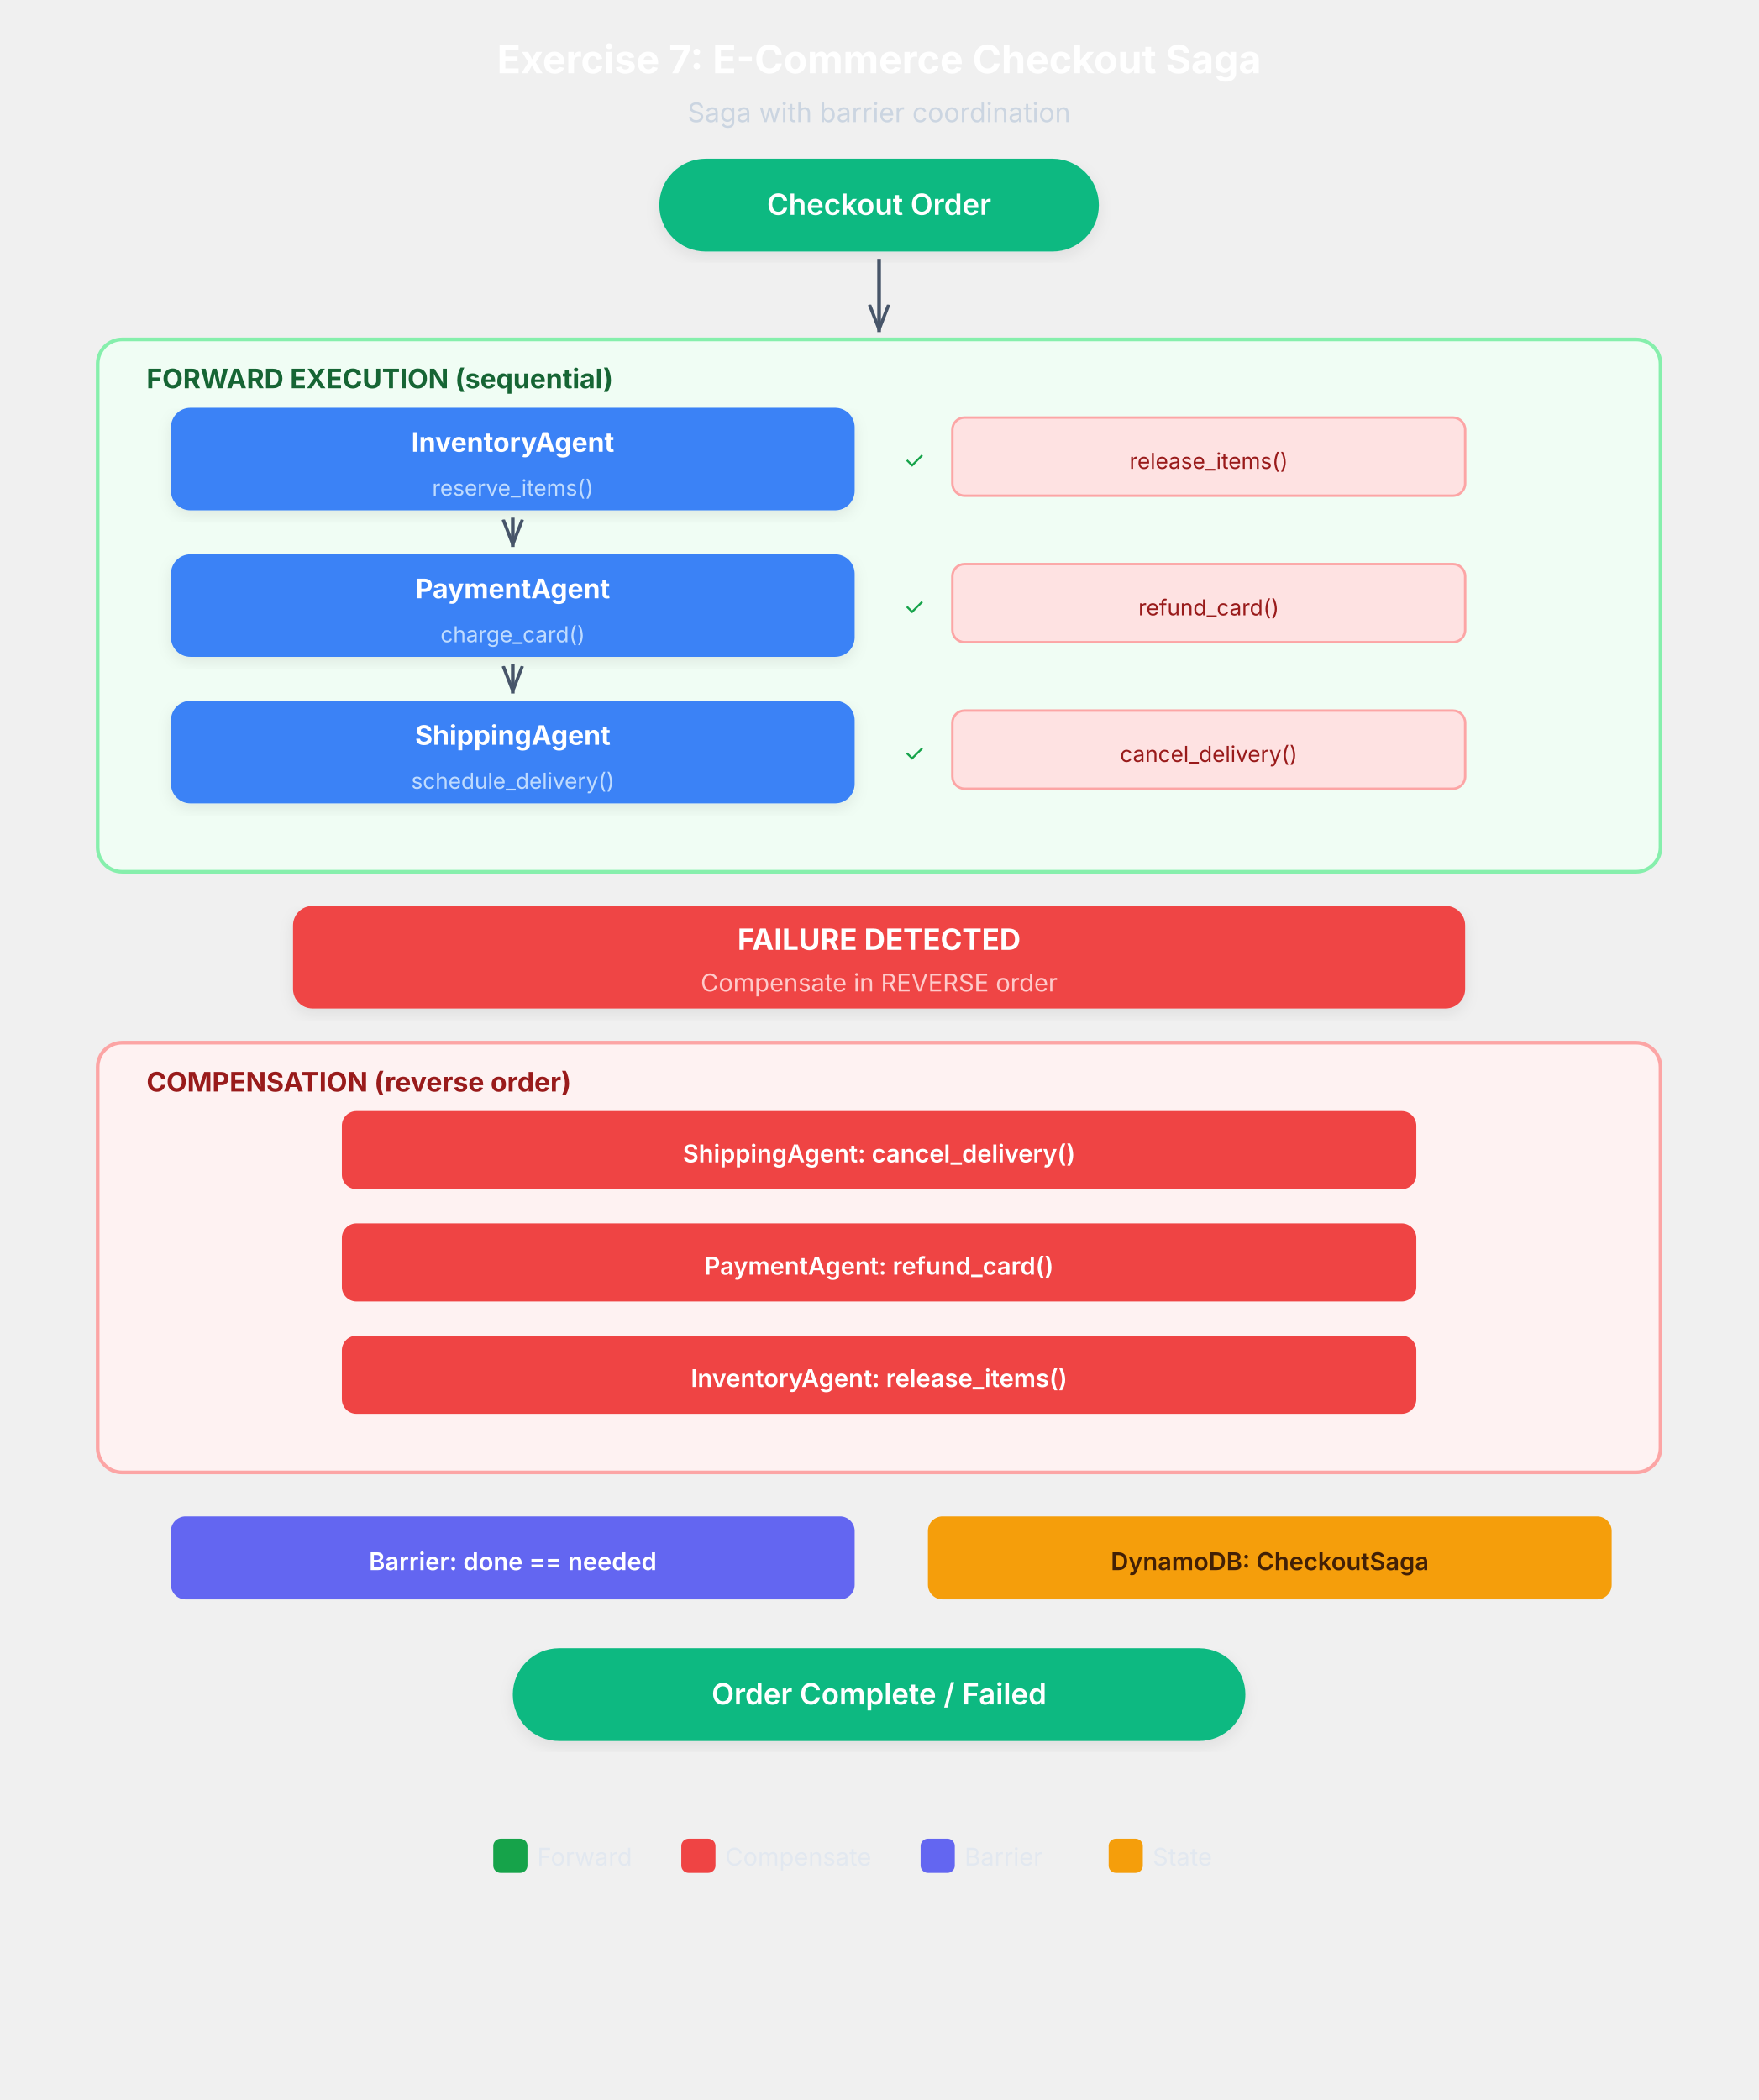
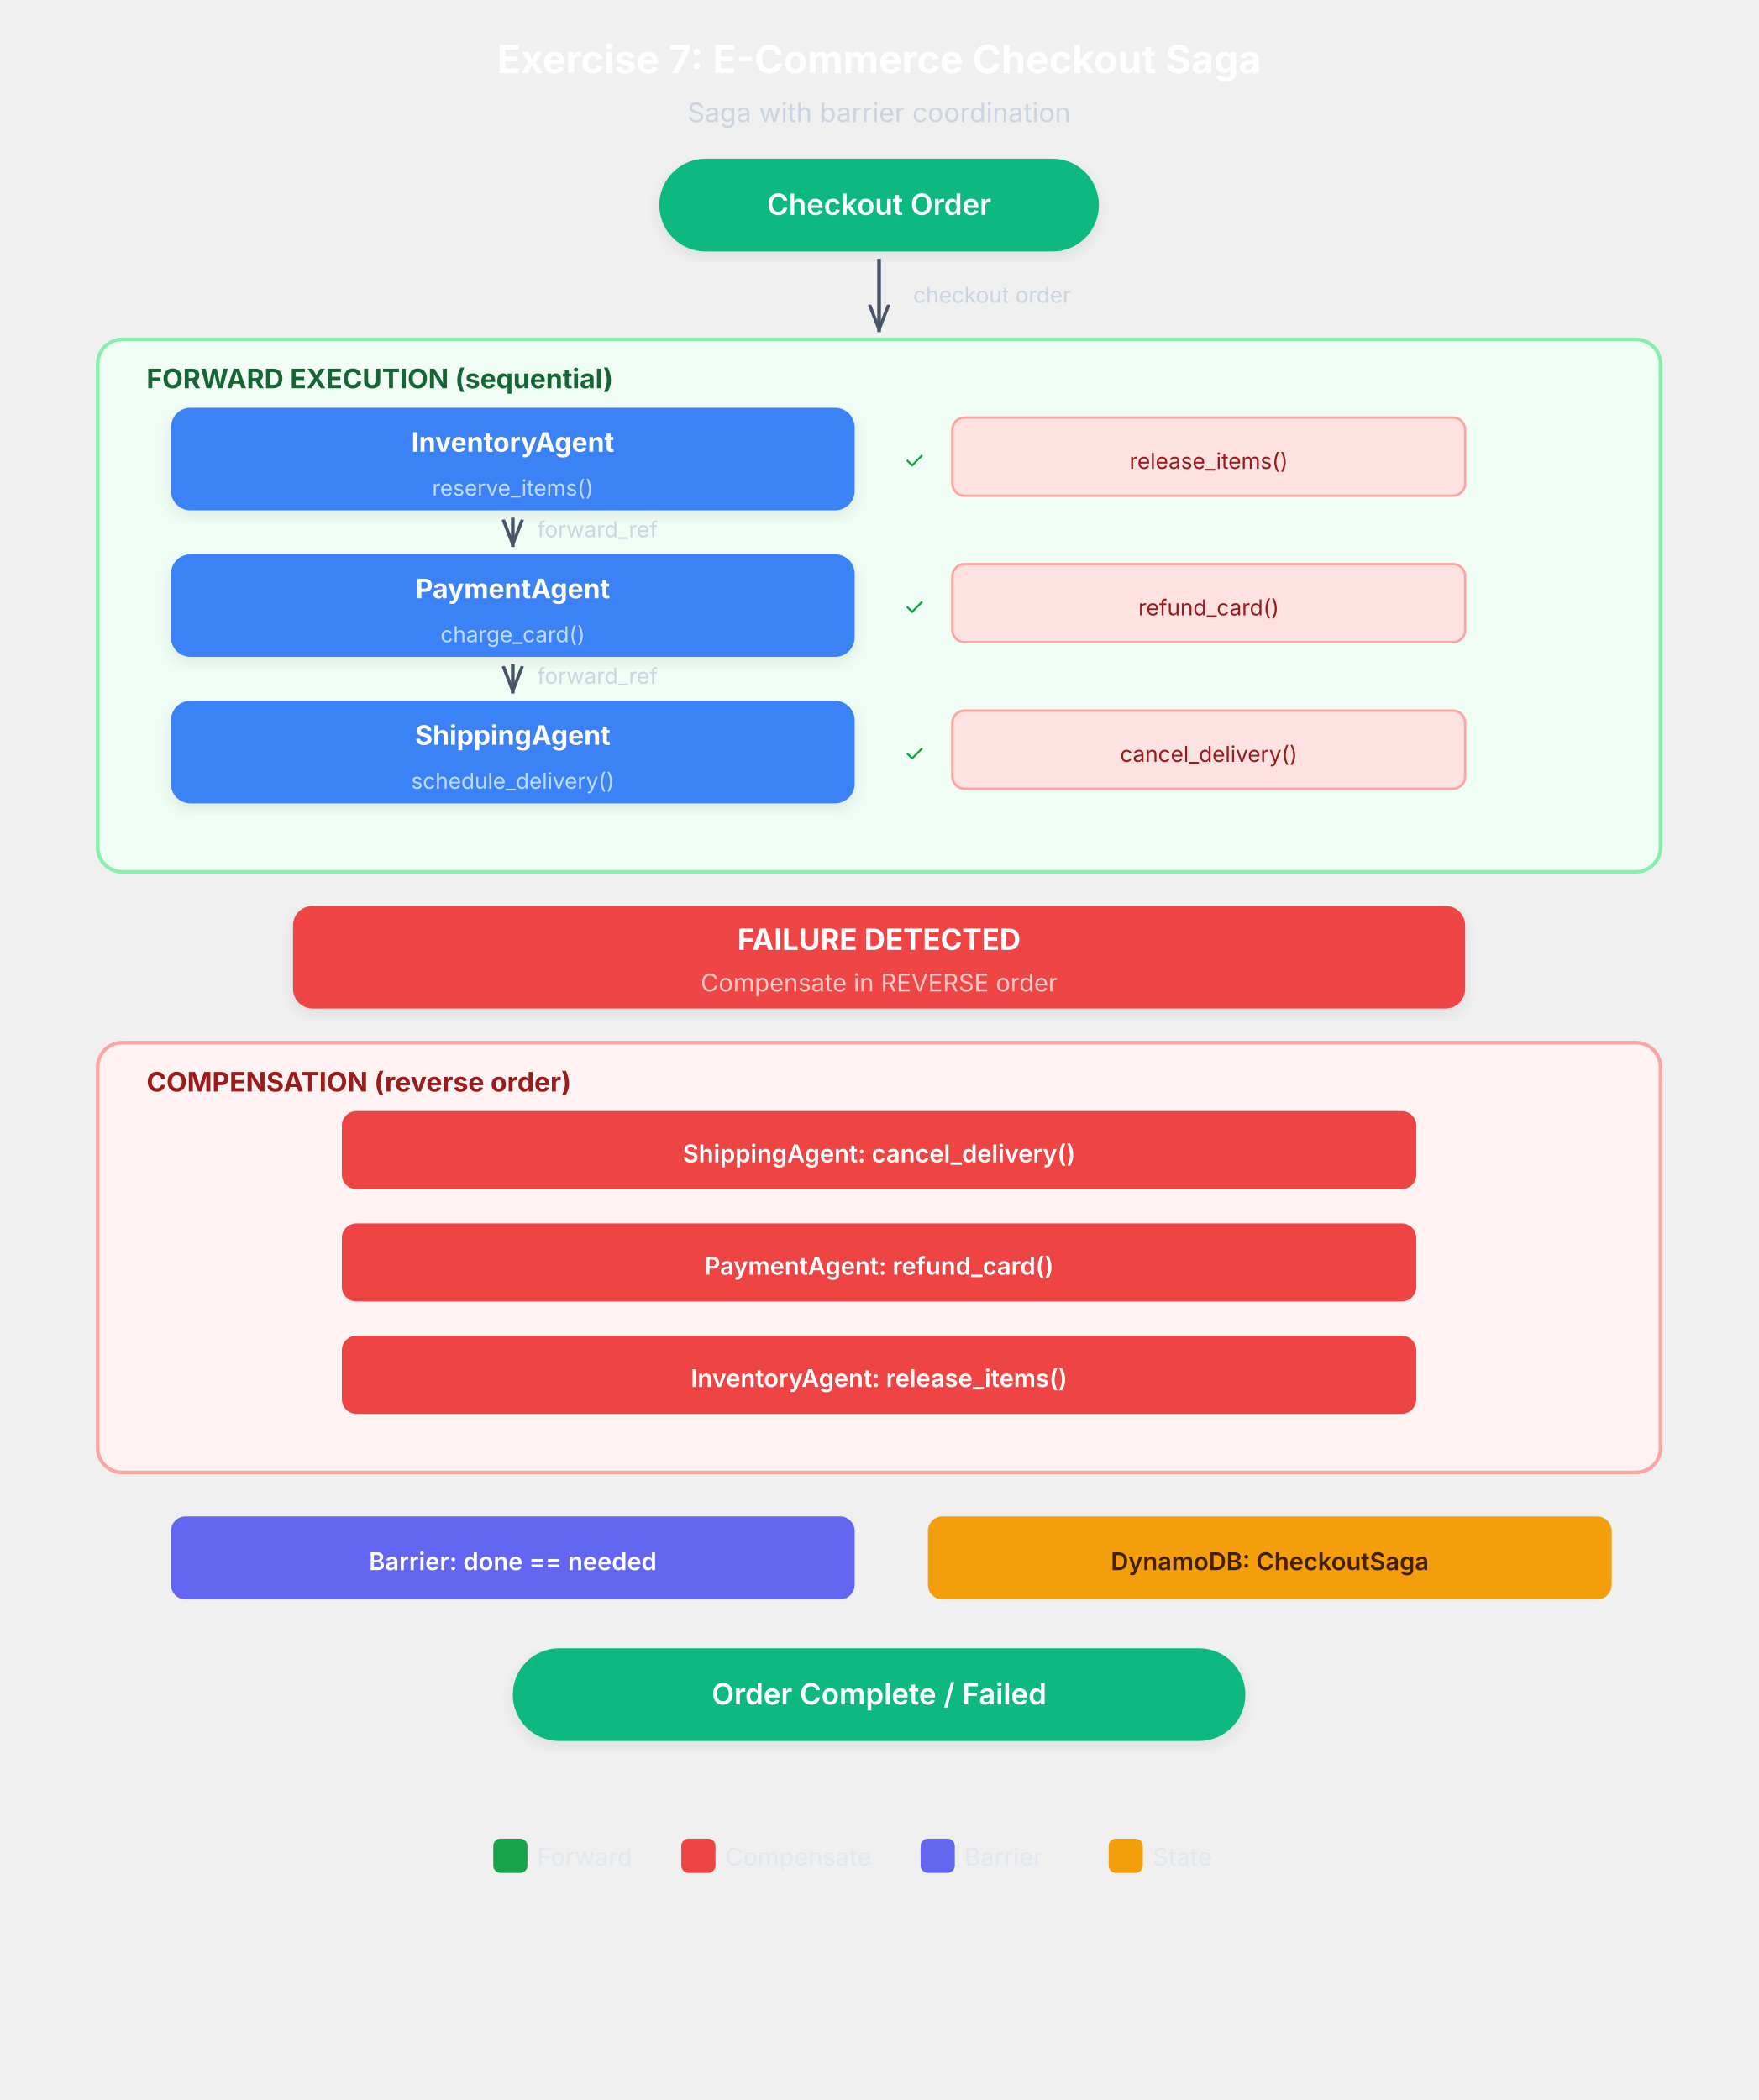
<svg xmlns="http://www.w3.org/2000/svg" viewBox="0 0 720 860" font-family="system-ui, -apple-system, &quot;Segoe UI&quot;, sans-serif">
  <defs>
    <filter id="sh" x="-4%" y="-4%" width="108%" height="116%">
      <feDropShadow dx="0" dy="2" stdDeviation="3" flood-opacity="0.08" />
    </filter>
    <marker id="a" viewBox="0 0 10 8" refX="10" refY="4" markerWidth="8" markerHeight="6" orient="auto">
      <path d="M0,0.5 L9,4 L0,7.5" fill="none" stroke="#475569" stroke-width="1.2" stroke-linejoin="round" />
    </marker>
    <marker id="ah" viewBox="0 0 10 8" refX="10" refY="4" markerWidth="8" markerHeight="6" orient="auto">
      <path d="M0,0.5 L9,4 L0,7.5" fill="none" stroke="#475569" stroke-width="1.2" stroke-linejoin="round" />
    </marker>
  </defs>
  <text x="360" y="30" text-anchor="middle" font-size="16" font-weight="700" fill="#ffffff">Exercise 7: E-Commerce Checkout Saga</text>
  <text x="360" y="50" text-anchor="middle" font-size="11" fill="#cbd5e1">Saga with barrier coordination</text>
  <rect x="270" y="65" width="180" height="38" rx="19" fill="#10b981" filter="url(#sh)" />
  <text x="360" y="88" text-anchor="middle" font-size="12" font-weight="600" fill="white">Checkout Order</text>
  <rect x="40" y="139" width="640" height="218" rx="10" fill="#f0fdf4" stroke="#86efac" stroke-width="1.5" />
  <text x="60" y="159" font-size="11" font-weight="700" fill="#166534">FORWARD EXECUTION (sequential)</text>
  <rect x="70" y="167" width="280" height="42" rx="8" fill="#3b82f6" filter="url(#sh)" />
  <text x="210" y="185" text-anchor="middle" font-size="11" font-weight="700" fill="white">InventoryAgent</text>
  <text x="210" y="203" text-anchor="middle" font-size="9" fill="#bfdbfe">reserve_items()</text>
  <text x="370" y="192" font-size="10" fill="#16a34a">✓</text>
  <rect x="390" y="171" width="210" height="32" rx="5" fill="#fee2e2" stroke="#fca5a5" stroke-width="1" />
  <text x="495" y="192" text-anchor="middle" font-size="9" fill="#991b1b">release_items()</text>
  <rect x="70" y="227" width="280" height="42" rx="8" fill="#3b82f6" filter="url(#sh)" />
  <text x="210" y="245" text-anchor="middle" font-size="11" font-weight="700" fill="white">PaymentAgent</text>
  <text x="210" y="263" text-anchor="middle" font-size="9" fill="#bfdbfe">charge_card()</text>
  <text x="370" y="252" font-size="10" fill="#16a34a">✓</text>
  <rect x="390" y="231" width="210" height="32" rx="5" fill="#fee2e2" stroke="#fca5a5" stroke-width="1" />
  <text x="495" y="252" text-anchor="middle" font-size="9" fill="#991b1b">refund_card()</text>
  <rect x="70" y="287" width="280" height="42" rx="8" fill="#3b82f6" filter="url(#sh)" />
  <text x="210" y="305" text-anchor="middle" font-size="11" font-weight="700" fill="white">ShippingAgent</text>
  <text x="210" y="323" text-anchor="middle" font-size="9" fill="#bfdbfe">schedule_delivery()</text>
  <text x="370" y="312" font-size="10" fill="#16a34a">✓</text>
  <rect x="390" y="291" width="210" height="32" rx="5" fill="#fee2e2" stroke="#fca5a5" stroke-width="1" />
  <text x="495" y="312" text-anchor="middle" font-size="9" fill="#991b1b">cancel_delivery()</text>
  <rect x="120" y="371" width="480" height="42" rx="8" fill="#ef4444" filter="url(#sh)" />
  <text x="360" y="389" text-anchor="middle" font-size="12" font-weight="700" fill="white">FAILURE DETECTED</text>
  <text x="360" y="406" text-anchor="middle" font-size="10" fill="#fecaca">Compensate in REVERSE order</text>
  <rect x="40" y="427" width="640" height="176" rx="10" fill="#fef2f2" stroke="#fca5a5" stroke-width="1.5" />
  <text x="60" y="447" font-size="11" font-weight="700" fill="#991b1b">COMPENSATION (reverse order)</text>
  <rect x="140" y="455" width="440" height="32" rx="6" fill="#ef4444" />
  <text x="360" y="476" text-anchor="middle" font-size="10" font-weight="600" fill="white">ShippingAgent: cancel_delivery()</text>
  <rect x="140" y="501" width="440" height="32" rx="6" fill="#ef4444" />
  <text x="360" y="522" text-anchor="middle" font-size="10" font-weight="600" fill="white">PaymentAgent: refund_card()</text>
  <rect x="140" y="547" width="440" height="32" rx="6" fill="#ef4444" />
  <text x="360" y="568" text-anchor="middle" font-size="10" font-weight="600" fill="white">InventoryAgent: release_items()</text>
  <rect x="70" y="621" width="280" height="34" rx="6" fill="#6366f1" />
  <text x="210" y="643" text-anchor="middle" font-size="10" font-weight="600" fill="white">Barrier: done == needed</text>
  <rect x="380" y="621" width="280" height="34" rx="6" fill="#f59e0b" />
  <text x="520" y="643" text-anchor="middle" font-size="10" font-weight="600" fill="#422006">DynamoDB: CheckoutSaga</text>
  <rect x="210" y="675" width="300" height="38" rx="19" fill="#10b981" filter="url(#sh)" />
  <text x="360" y="698" text-anchor="middle" font-size="12" font-weight="600" fill="white">Order Complete / Failed</text>
  <rect x="202" y="753" width="14" height="14" rx="3" fill="#16a34a" />
  <text x="220" y="764" font-size="10" fill="#e2e8f0">Forward</text>
  <rect x="279" y="753" width="14" height="14" rx="3" fill="#ef4444" />
  <text x="297" y="764" font-size="10" fill="#e2e8f0">Compensate</text>
  <rect x="377" y="753" width="14" height="14" rx="3" fill="#6366f1" />
  <text x="395" y="764" font-size="10" fill="#e2e8f0">Barrier</text>
  <rect x="454" y="753" width="14" height="14" rx="3" fill="#f59e0b" />
  <text x="472" y="764" font-size="10" fill="#e2e8f0">State</text>
  <g id="arrows">
    <line x1="360" y1="106" x2="360" y2="136" stroke="#475569" stroke-width="1.5" marker-end="url(#a)" />
+     <text x="374" y="124" font-size="9" fill="#cbd5e1">checkout order</text>
    <line x1="210" y1="212" x2="210" y2="224" stroke="#475569" stroke-width="1.5" marker-end="url(#a)" />
+     <text x="220" y="220" font-size="9" fill="#cbd5e1">forward_ref</text>
    <line x1="210" y1="272" x2="210" y2="284" stroke="#475569" stroke-width="1.5" marker-end="url(#a)" />
+     <text x="220" y="280" font-size="9" fill="#cbd5e1">forward_ref</text>
  </g>
</svg>
